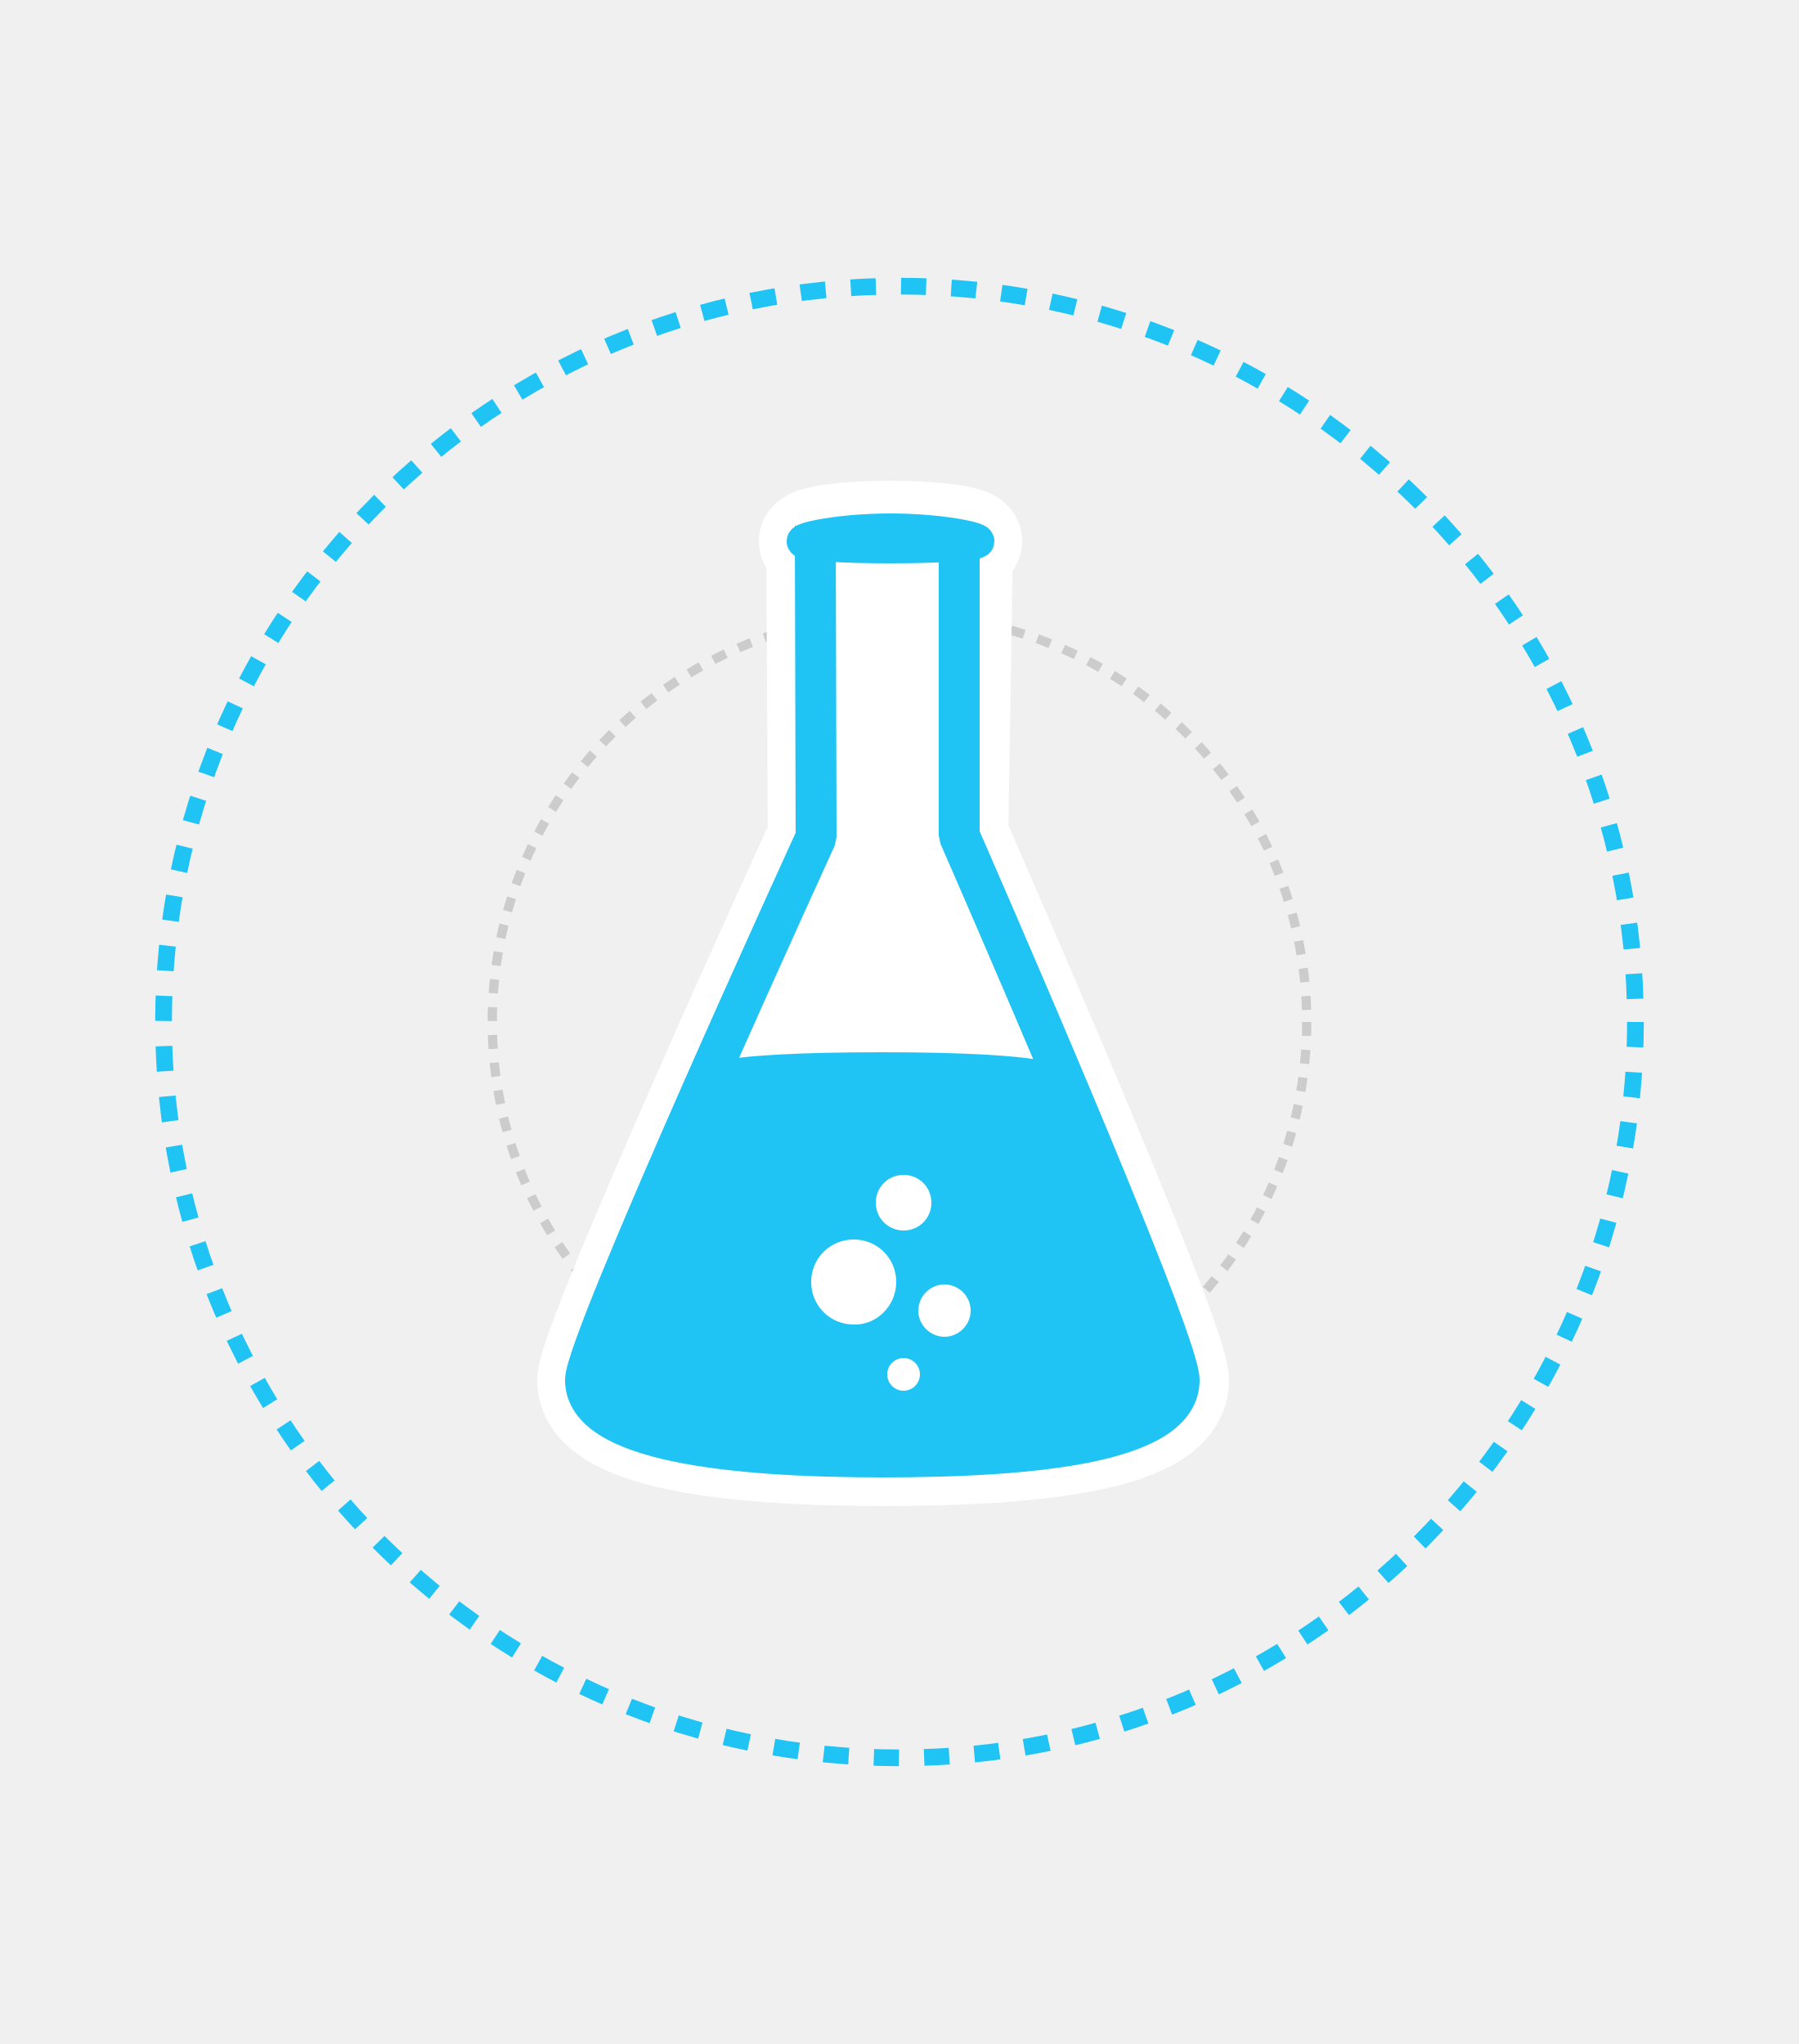
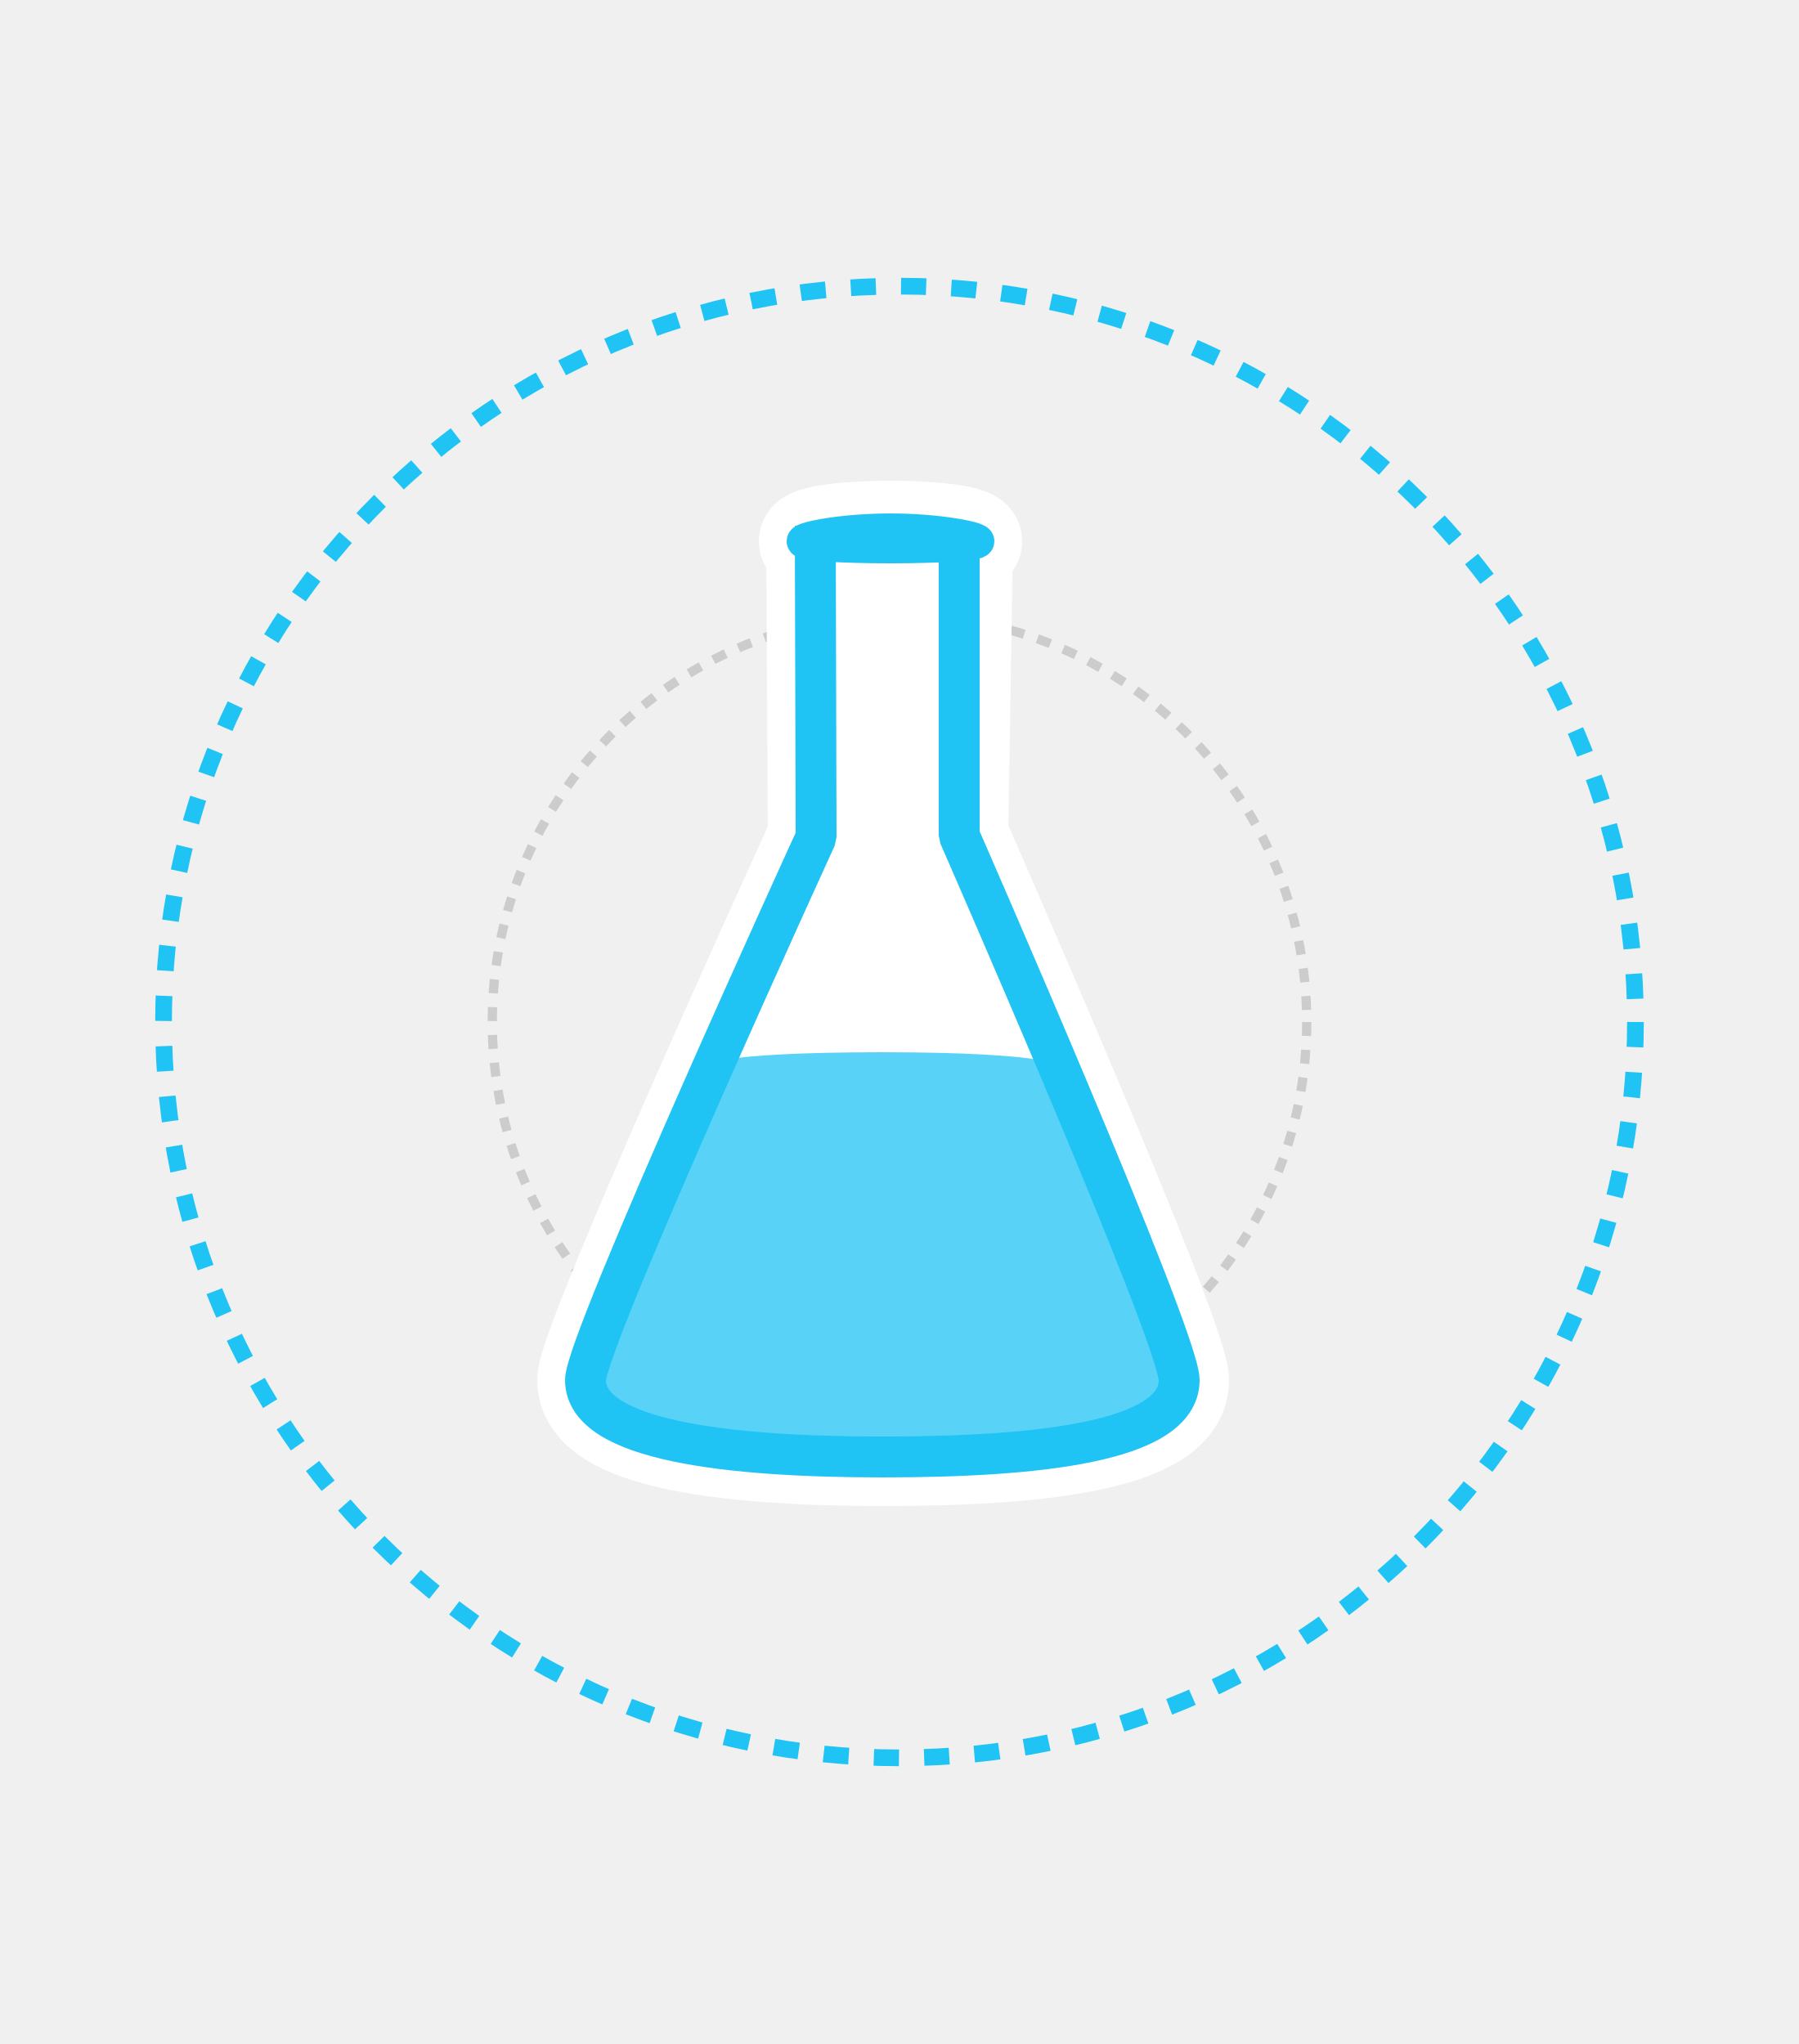
<svg xmlns="http://www.w3.org/2000/svg" version="1.1" x="0px" y="0px" viewBox="0 0 220 250" enable-background="new 0 0 220 250" xml:space="preserve">
  <g id="Layer_1">
    <circle fill="none" stroke="#CCCCCC" stroke-width="1.131" stroke-miterlimit="10" stroke-dasharray="1.702,1.702" cx="110" cy="125" r="49.8" />
    <circle display="none" opacity="0.7" fill="none" stroke="#20C4F4" stroke-width="30" stroke-miterlimit="10" cx="110" cy="125" r="70.1" />
    <ellipse fill="none" stroke="#FFFFFF" stroke-width="12" stroke-miterlimit="10" cx="108.9" cy="66.2" rx="10.1" ry="1.4" />
    <path fill-rule="evenodd" clip-rule="evenodd" fill="#FFFFFF" d="M118.3,64.8c0,0-0.6,37.4-0.6,37.4s27,61.4,27,66.6   c0,7.6-17.5,9.4-36.3,9.4c-18.8,0-36.3-2-36.3-9.4c0-4.8,28.2-66.4,28.2-66.4l0.1-37.6" />
    <path fill="none" stroke="#FFFFFF" stroke-width="12" stroke-miterlimit="10" d="M117.9,64.8c0,0-0.6,37.4-0.6,37.4   s27,61.4,27,66.6c0,7.6-17.5,9.4-36.3,9.4c-18.8,0-36.3-2-36.3-9.4c0-4.8,28.2-66.4,28.2-66.4l-0.2-37.5" />
    <circle display="none" fill="none" stroke="#FFFFFF" stroke-width="7.713" stroke-miterlimit="10" stroke-dasharray="10.947,10.947" cx="110" cy="125" r="83.6" />
-     <path fill-rule="evenodd" clip-rule="evenodd" fill="#20C4F4" d="M129.9,130.5l12.7,30.9l1.7,7.6c0,0,2.5,9.1-35.9,9.1   c-35.4,0-37.2-6.9-36.7-9.8l3.9-13.6l10.5-24.3c0,0,0.5-1.7,21.8-1.7S129.9,130.5,129.9,130.5z" />
+     <path fill-rule="evenodd" clip-rule="evenodd" fill="#58d3f7" d="M129.9,130.5l12.7,30.9l1.7,7.6c0,0,2.5,9.1-35.9,9.1   c-35.4,0-37.2-6.9-36.7-9.8l3.9-13.6l10.5-24.3c0,0,0.5-1.7,21.8-1.7S129.9,130.5,129.9,130.5z" />
    <path fill="none" stroke="#20C4F4" stroke-width="5" stroke-linejoin="bevel" stroke-miterlimit="10" d="M117.3,64.8   c0,0,0,37.4,0,37.4s26.9,61.4,26.9,66.6c0,7.6-17.5,9.4-36.3,9.4c-18.8,0-36.3-2-36.3-9.4c0-4.8,28.2-66.4,28.2-66.4l-0.1-38.1" />
    <path fill="none" stroke="#20C4F4" stroke-width="4" stroke-miterlimit="10" d="M119.6,66.2c0-0.4-4.8-1.4-10.7-1.4   c-5.9,0-10.7,1-10.7,1.4c0,0.4,4.8,0.7,10.7,0.7C114.8,66.9,119.6,66.6,119.6,66.2z" />
-     <path fill-rule="evenodd" clip-rule="evenodd" fill="#FFFFFF" d="M113.9,147.1c0-1.9-1.5-3.4-3.4-3.4c-1.9,0-3.4,1.5-3.4,3.4   c0,1.9,1.5,3.4,3.4,3.4C112.4,150.5,113.9,149,113.9,147.1" />
-     <path fill-rule="evenodd" clip-rule="evenodd" fill="#FFFFFF" d="M112.5,168.1c0-1.1-0.9-2-2-2c-1.1,0-2,0.9-2,2c0,1.1,0.9,2,2,2   C111.6,170.1,112.5,169.2,112.5,168.1" />
-     <path fill-rule="evenodd" clip-rule="evenodd" fill="#FFFFFF" d="M118.7,160.3c0-1.8-1.5-3.2-3.2-3.2c-1.8,0-3.2,1.5-3.2,3.2   c0,1.8,1.5,3.2,3.2,3.2C117.2,163.5,118.7,162.1,118.7,160.3" />
-     <path fill-rule="evenodd" clip-rule="evenodd" fill="#FFFFFF" d="M109.6,156.8c0-2.9-2.3-5.2-5.2-5.2c-2.9,0-5.2,2.3-5.2,5.2   c0,2.9,2.3,5.2,5.2,5.2C107.2,162.1,109.6,159.7,109.6,156.8" />
    <circle fill="none" stroke="#20C4F4" stroke-width="2.043" stroke-miterlimit="10" stroke-dasharray="3.075,3.075" cx="110" cy="125" r="90" />
  </g>
  <g id="Layer_3">
</g>
  <g id="Layer_2">
</g>
</svg>
